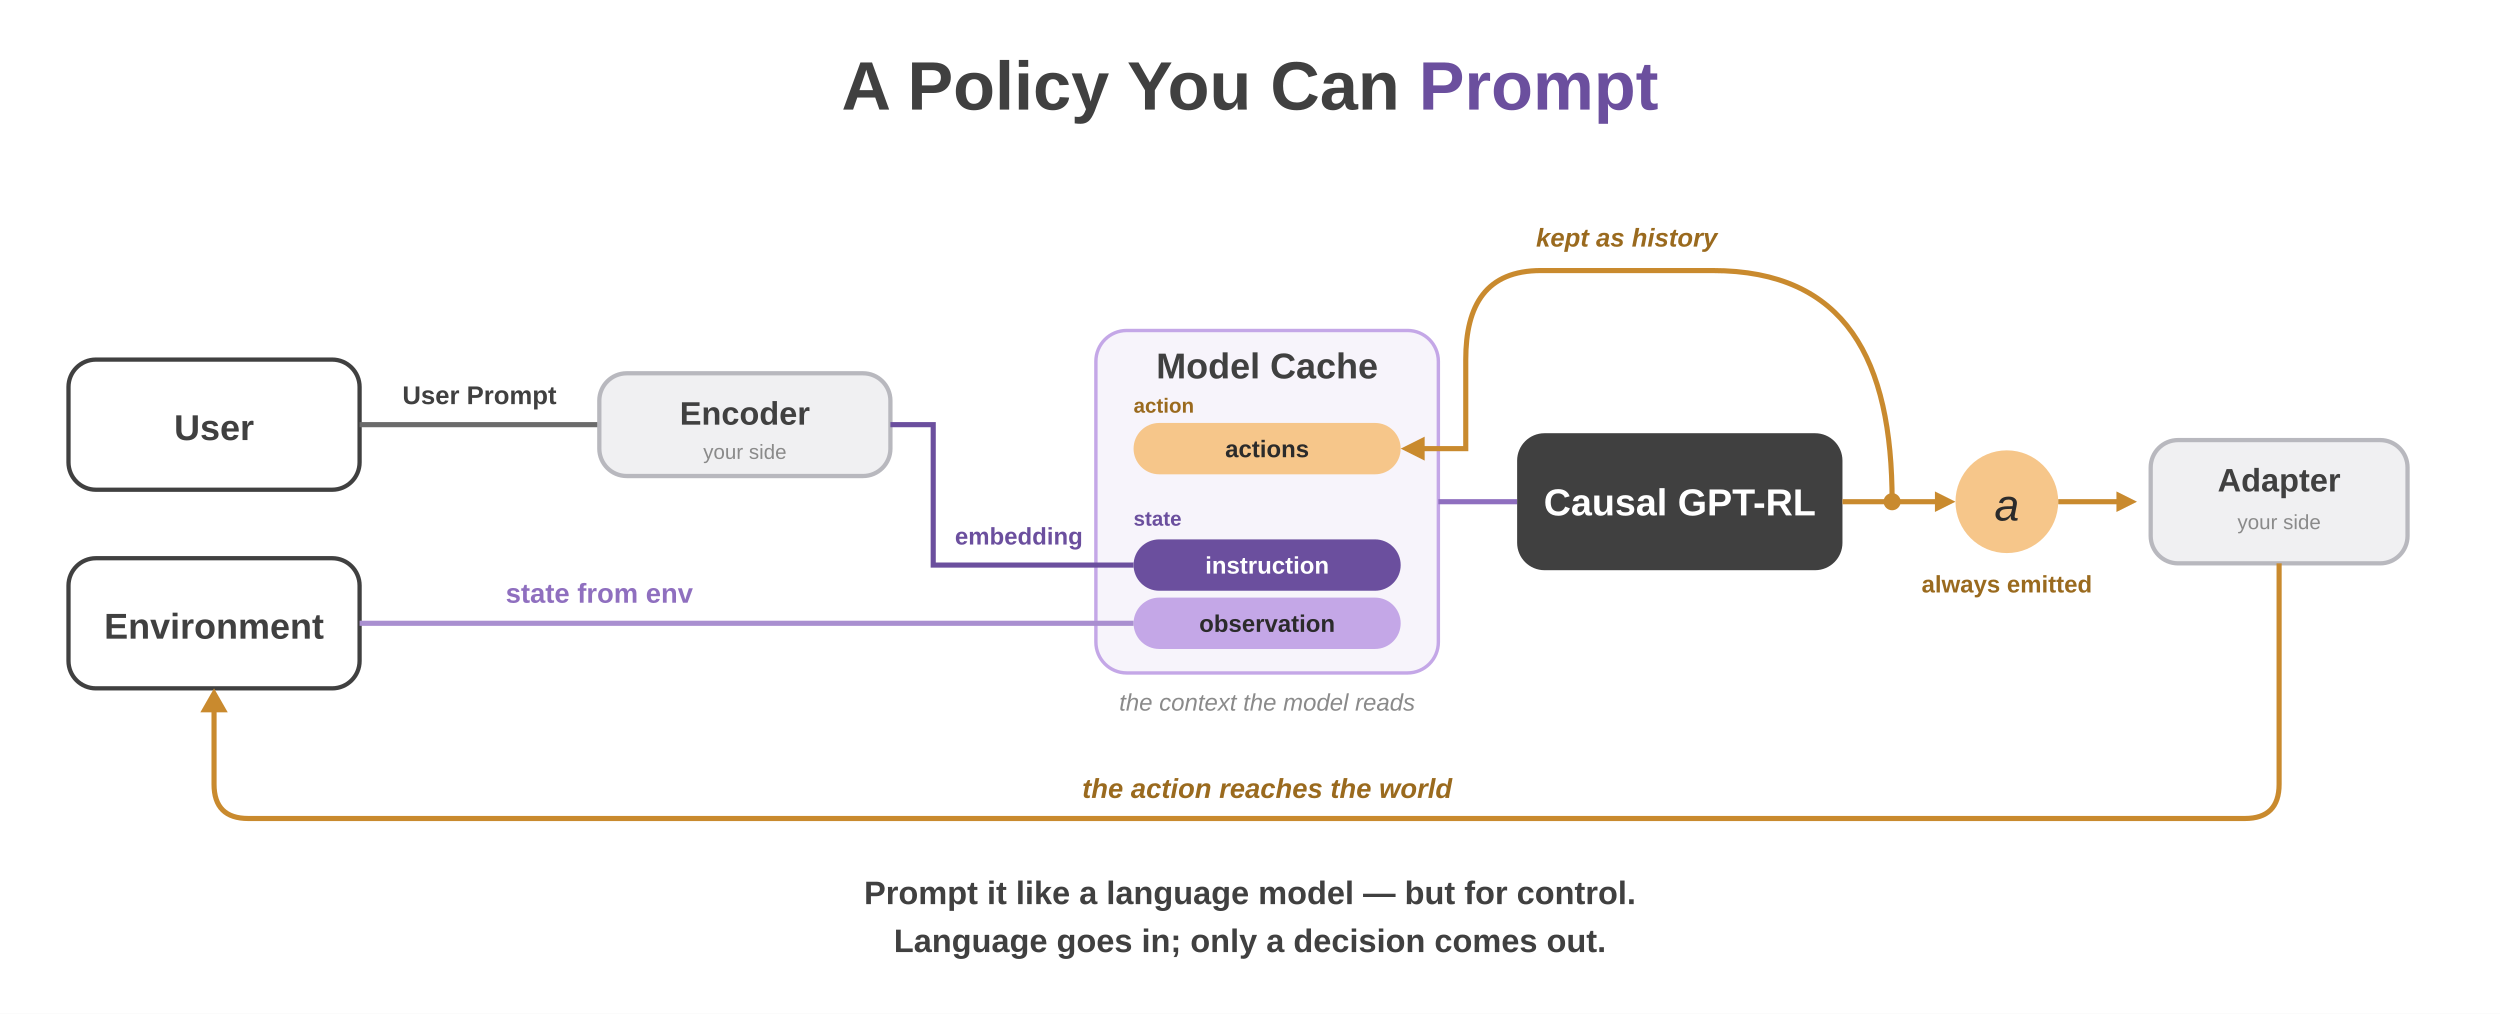
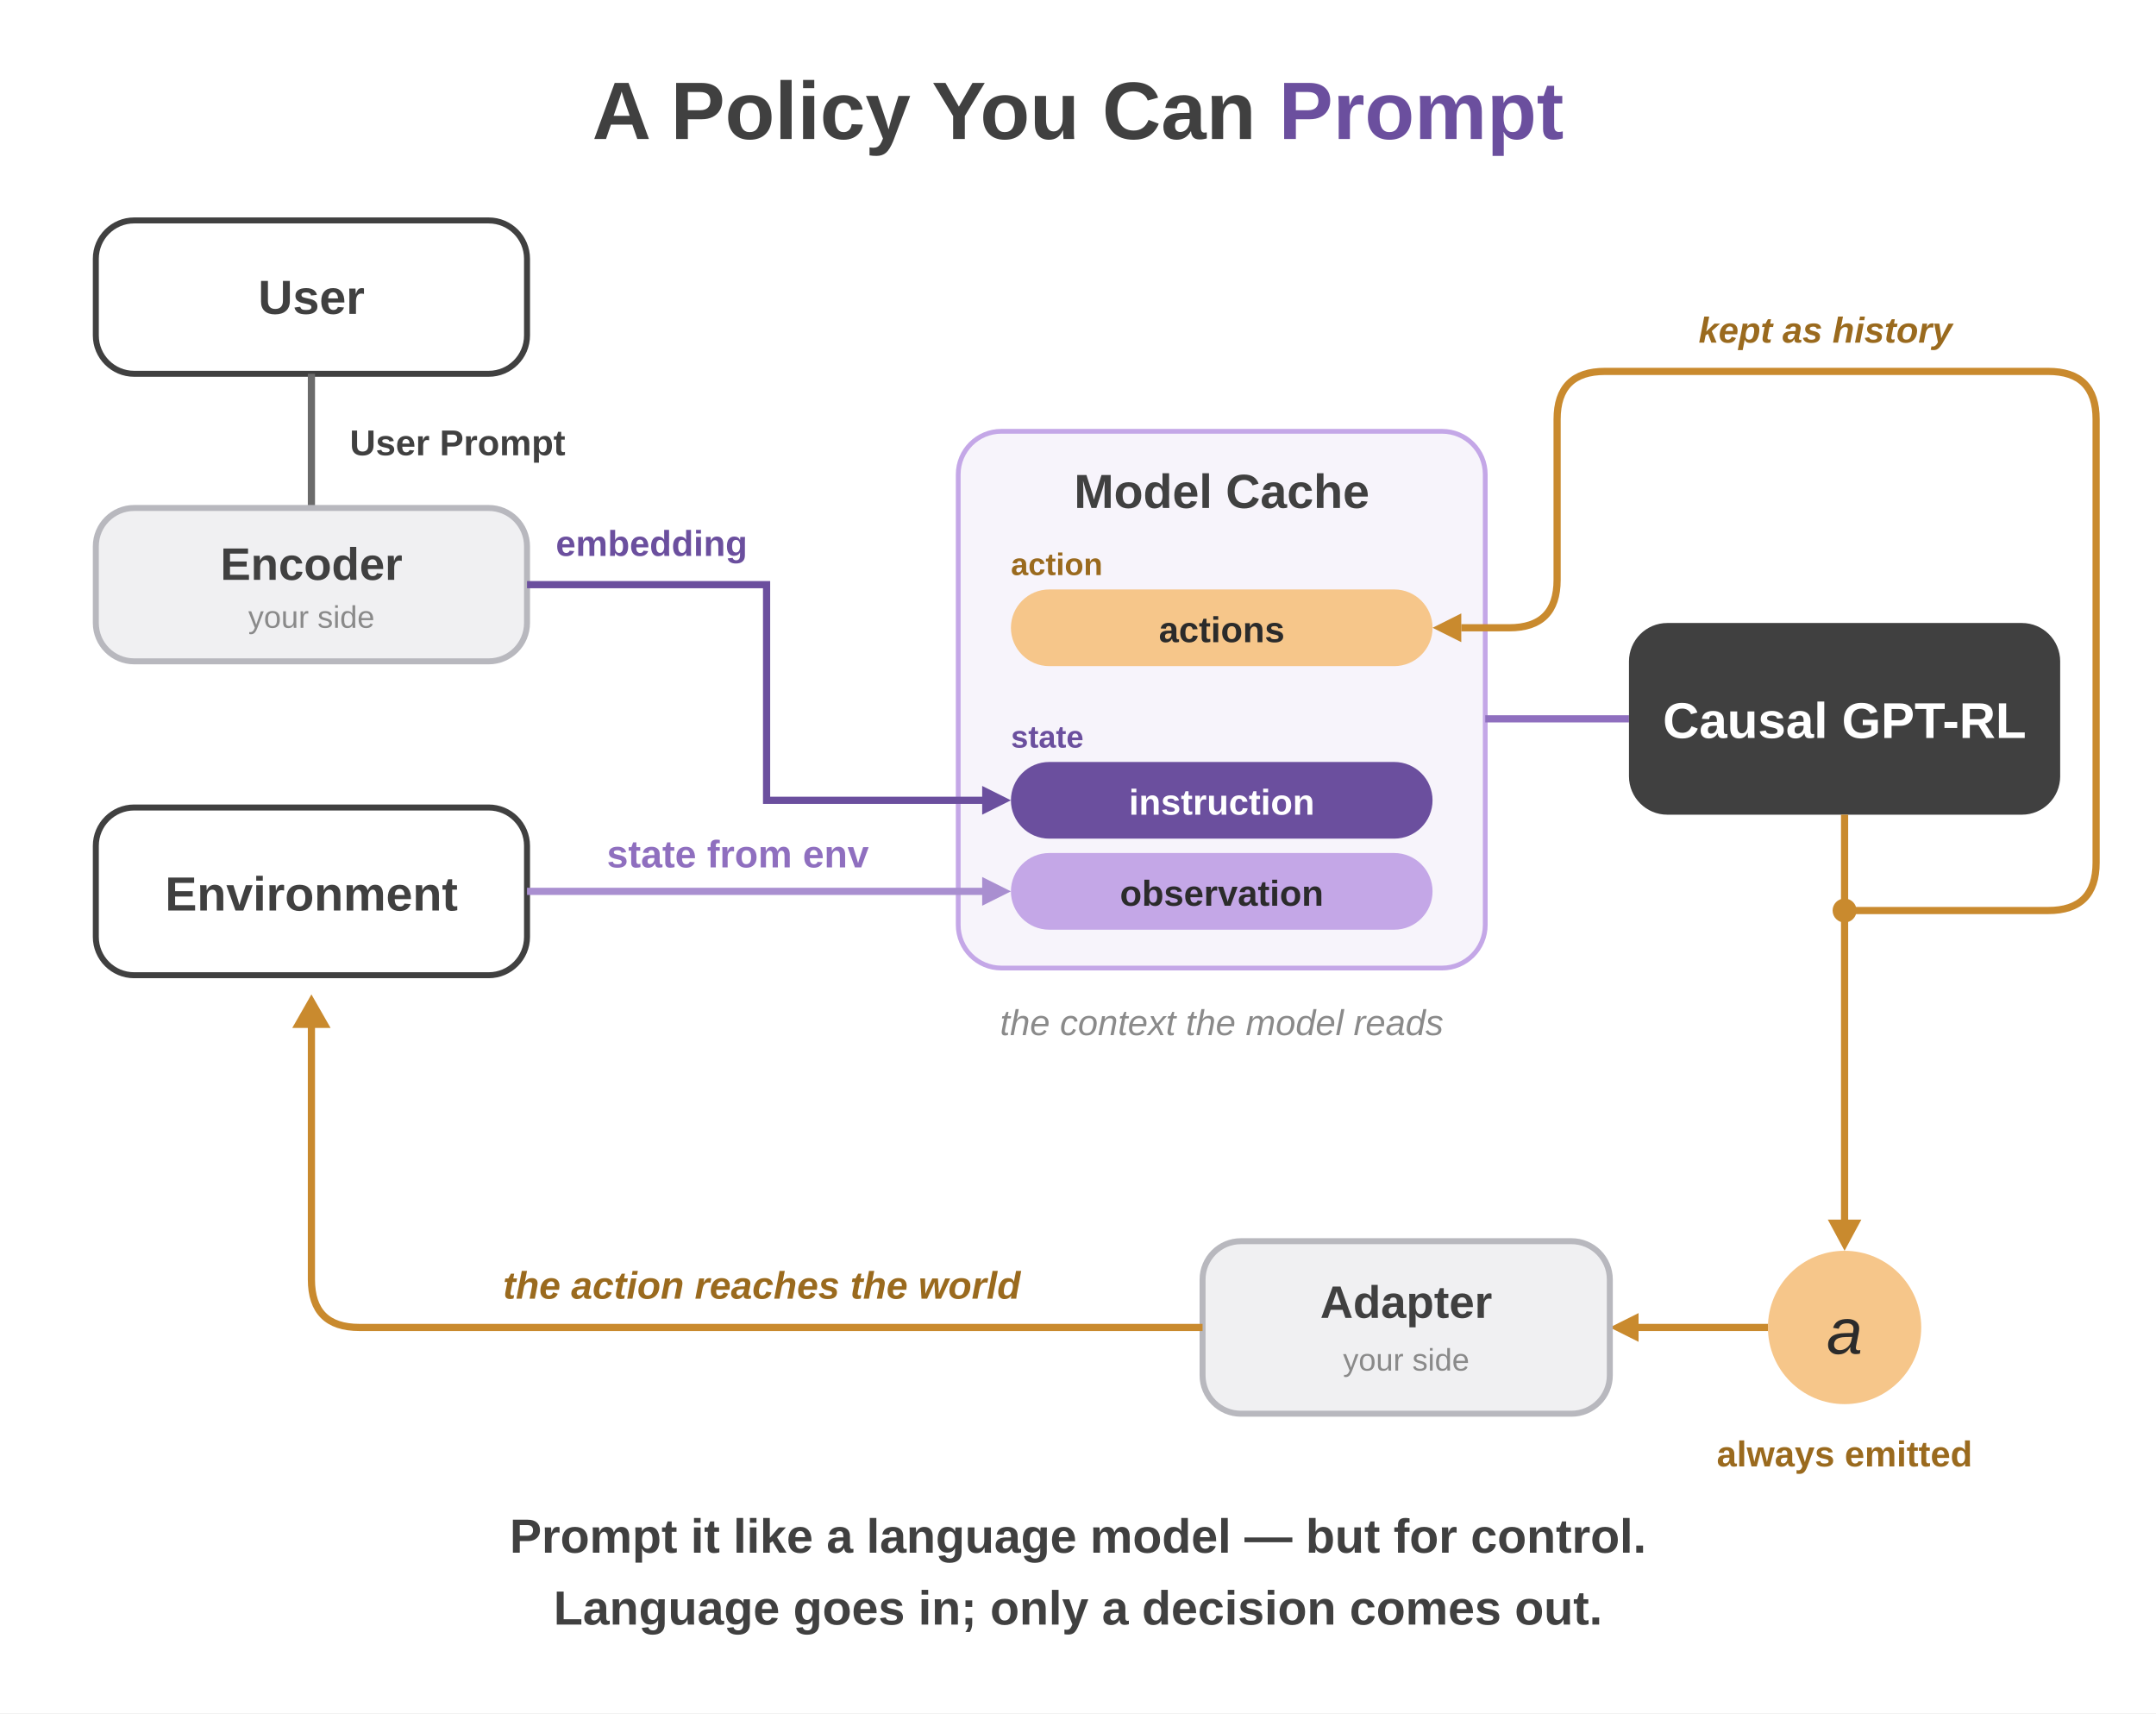
- <svg xmlns="http://www.w3.org/2000/svg" viewBox="0 0 1460 592" width="1460" height="592" font-family="Segoe UI, Arial, sans-serif">
-   <rect width="1460" height="592" fill="#ffffff" />
-   <text x="730" y="64" text-anchor="middle" font-size="40" font-weight="700" fill="#404040">A Policy You Can <tspan fill="#6b4f9e">Prompt</tspan>
+ <svg xmlns="http://www.w3.org/2000/svg" viewBox="0 0 900 715" width="900" height="715" font-family="Segoe UI, Arial, sans-serif">
+   <rect width="900" height="715" fill="#ffffff" />
+   <text x="450" y="58" text-anchor="middle" font-size="34" font-weight="700" fill="#404040">A Policy You Can <tspan fill="#6b4f9e">Prompt</tspan>
  </text>
-   <rect x="640" y="193" width="200" height="200" rx="18" fill="#f7f4fb" stroke="#c4a7e7" stroke-width="2" />
-   <text x="740" y="221" text-anchor="middle" font-size="21" font-weight="700" fill="#404040">Model Cache</text>
-   <text x="662" y="241" text-anchor="start" font-size="12" font-weight="700" fill="#9a6a1e">action</text>
-   <rect x="662" y="247" width="156" height="30" rx="15" fill="#f6c68a" />
-   <text x="740" y="267" text-anchor="middle" font-size="14" font-weight="600" fill="#2b2b2b">actions</text>
-   <text x="662" y="307" text-anchor="start" font-size="12" font-weight="700" fill="#6b4f9e">state</text>
-   <rect x="662" y="315" width="156" height="30" rx="15" fill="#6b4f9e" />
-   <text x="740" y="335" text-anchor="middle" font-size="14" font-weight="600" fill="#ffffff">instruction</text>
-   <rect x="662" y="349" width="156" height="30" rx="15" fill="#c4a7e7" />
-   <text x="740" y="369" text-anchor="middle" font-size="14" font-weight="600" fill="#2b2b2b">observation</text>
-   <text x="740" y="415" text-anchor="middle" font-size="14" font-style="italic" fill="#8a8a8a">the context the model reads</text>
-   <rect x="40" y="210" width="170" height="76" rx="16" fill="#ffffff" stroke="#404040" stroke-width="2.5" />
-   <text x="125" y="257" text-anchor="middle" font-size="21" font-weight="700" fill="#404040">User</text>
-   <path d="M210 248 H 350" fill="none" stroke="#6b6b6b" stroke-width="3" />
-   <text x="280" y="236" text-anchor="middle" font-size="15" font-weight="700" fill="#404040">User Prompt</text>
-   <rect x="350" y="218" width="170" height="60" rx="16" fill="#f0f0f2" stroke="#b8b8be" stroke-width="2.5" />
-   <text x="435" y="248" text-anchor="middle" font-size="19" font-weight="700" fill="#404040">Encoder</text>
-   <text x="435" y="268" text-anchor="middle" font-size="12" fill="#8a8a8a">your side</text>
-   <path d="M520 248 H 545 V 330 H 662" fill="none" stroke="#6b4f9e" stroke-width="3" />
-   <text x="595" y="318" text-anchor="middle" font-size="14" font-weight="700" fill="#6b4f9e">embedding</text>
-   <rect x="40" y="326" width="170" height="76" rx="16" fill="#ffffff" stroke="#404040" stroke-width="2.5" />
-   <text x="125" y="373" text-anchor="middle" font-size="21" font-weight="700" fill="#404040">Environment</text>
-   <path d="M210 364 H 662" fill="none" stroke="#a98fd0" stroke-width="3" />
-   <text x="350" y="352" text-anchor="middle" font-size="16" font-weight="700" fill="#8f6fbf">state from env</text>
-   <path d="M840 293 H 886" fill="none" stroke="#8f6fbf" stroke-width="3" />
-   <rect x="886" y="253" width="190" height="80" rx="16" fill="#404040" />
-   <text x="981" y="301" text-anchor="middle" font-size="22" font-weight="700" fill="#ffffff">Causal GPT-RL</text>
-   <path d="M1076 293 H 1134" fill="none" stroke="#c98a2e" stroke-width="3" />
-   <polygon points="1142,293 1130,287 1130,299" fill="#c98a2e" />
-   <path d="M1105 293 C 1105 210, 1078 158, 1000 158 H 900 C 868 158, 856 178, 856 210 V 262 H 830" fill="none" stroke="#c98a2e" stroke-width="3" />
-   <polygon points="818,262 832,255 832,269" fill="#c98a2e" />
-   <circle cx="1105" cy="293" r="5" fill="#c98a2e" />
-   <text x="950" y="144" text-anchor="middle" font-size="15" font-style="italic" font-weight="600" fill="#9a6a1e">kept as history</text>
-   <circle cx="1172" cy="293" r="30" fill="#f6c68a" />
-   <text x="1172" y="304" text-anchor="middle" font-size="26" font-style="italic" fill="#2b2b2b">a</text>
-   <text x="1172" y="346" text-anchor="middle" font-size="14" font-weight="600" fill="#9a6a1e">always emitted</text>
-   <path d="M1202 293 H 1240" fill="none" stroke="#c98a2e" stroke-width="3" />
-   <polygon points="1248,293 1236,287 1236,299" fill="#c98a2e" />
-   <rect x="1256" y="257" width="150" height="72" rx="16" fill="#f0f0f2" stroke="#b8b8be" stroke-width="2.5" />
-   <text x="1331" y="287" text-anchor="middle" font-size="19" font-weight="700" fill="#404040">Adapter</text>
-   <text x="1331" y="309" text-anchor="middle" font-size="12" fill="#8a8a8a">your side</text>
-   <path d="M1331 329 V 458 Q1331 478 1311 478 H 145 Q125 478 125 458 V 410" fill="none" stroke="#c98a2e" stroke-width="3" />
-   <polygon points="125,402 117,416 133,416" fill="#c98a2e" />
-   <text x="740" y="466" text-anchor="middle" font-size="16" font-style="italic" font-weight="600" fill="#9a6a1e">the action reaches the world</text>
-   <text x="730" y="528" text-anchor="middle" font-size="19" font-weight="700" fill="#404040">Prompt it like a language model — but for control.</text>
-   <text x="730" y="556" text-anchor="middle" font-size="19" font-weight="700" fill="#404040">Language goes in; only a decision comes out.</text>
+   <rect x="400" y="180" width="220" height="224" rx="18" fill="#f7f4fb" stroke="#c4a7e7" stroke-width="2" />
+   <text x="510" y="212" text-anchor="middle" font-size="20" font-weight="700" fill="#404040">Model Cache</text>
+   <text x="422" y="240" text-anchor="start" font-size="13" font-weight="700" fill="#9a6a1e">action</text>
+   <rect x="422" y="246" width="176" height="32" rx="16" fill="#f6c68a" />
+   <text x="510" y="268" text-anchor="middle" font-size="15" font-weight="600" fill="#2b2b2b">actions</text>
+   <text x="422" y="312" text-anchor="start" font-size="13" font-weight="700" fill="#6b4f9e">state</text>
+   <rect x="422" y="318" width="176" height="32" rx="16" fill="#6b4f9e" />
+   <text x="510" y="340" text-anchor="middle" font-size="15" font-weight="600" fill="#ffffff">instruction</text>
+   <rect x="422" y="356" width="176" height="32" rx="16" fill="#c4a7e7" />
+   <text x="510" y="378" text-anchor="middle" font-size="15" font-weight="600" fill="#2b2b2b">observation</text>
+   <text x="510" y="432" text-anchor="middle" font-size="15" font-style="italic" fill="#8a8a8a">the context the model reads</text>
+   <rect x="40" y="92" width="180" height="64" rx="16" fill="#ffffff" stroke="#404040" stroke-width="2.5" />
+   <text x="130" y="131" text-anchor="middle" font-size="20" font-weight="700" fill="#404040">User</text>
+   <path d="M130 156 V 212" fill="none" stroke="#6b6b6b" stroke-width="3" />
+   <text x="146" y="190" text-anchor="start" font-size="15" font-weight="700" fill="#404040">User Prompt</text>
+   <rect x="40" y="212" width="180" height="64" rx="16" fill="#f0f0f2" stroke="#b8b8be" stroke-width="2.5" />
+   <text x="130" y="242" text-anchor="middle" font-size="19" font-weight="700" fill="#404040">Encoder</text>
+   <text x="130" y="262" text-anchor="middle" font-size="13" fill="#8a8a8a">your side</text>
+   <path d="M220 244 H 320 V 334 H 412" fill="none" stroke="#6b4f9e" stroke-width="3" />
+   <polygon points="422,334 410,328 410,340" fill="#6b4f9e" />
+   <text x="272" y="232" text-anchor="middle" font-size="15" font-weight="700" fill="#6b4f9e">embedding</text>
+   <rect x="40" y="337" width="180" height="70" rx="16" fill="#ffffff" stroke="#404040" stroke-width="2.5" />
+   <text x="130" y="380" text-anchor="middle" font-size="20" font-weight="700" fill="#404040">Environment</text>
+   <path d="M220 372 H 412" fill="none" stroke="#a98fd0" stroke-width="3" />
+   <polygon points="422,372 410,366 410,378" fill="#a98fd0" />
+   <text x="308" y="362" text-anchor="middle" font-size="16" font-weight="700" fill="#8f6fbf">state from env</text>
+   <path d="M620 300 H 680" fill="none" stroke="#8f6fbf" stroke-width="3" />
+   <rect x="680" y="260" width="180" height="80" rx="16" fill="#404040" />
+   <text x="770" y="308" text-anchor="middle" font-size="21" font-weight="700" fill="#ffffff">Causal GPT-RL</text>
+   <path d="M770 340 V 512" fill="none" stroke="#c98a2e" stroke-width="3" />
+   <polygon points="770,522 763,509 777,509" fill="#c98a2e" />
+   <path d="M770 380 H 855 Q875 380 875 360 V 175 Q875 155 855 155 H 670 Q650 155 650 175 V 242 Q650 262 630 262 H 610" fill="none" stroke="#c98a2e" stroke-width="3" />
+   <polygon points="598,262 610,256 610,268" fill="#c98a2e" />
+   <circle cx="770" cy="380" r="5" fill="#c98a2e" />
+   <text x="762" y="143" text-anchor="middle" font-size="15" font-style="italic" font-weight="600" fill="#9a6a1e">kept as history</text>
+   <circle cx="770" cy="554" r="32" fill="#f6c68a" />
+   <text x="770" y="565" text-anchor="middle" font-size="27" font-style="italic" fill="#2b2b2b">a</text>
+   <text x="770" y="612" text-anchor="middle" font-size="15" font-weight="600" fill="#9a6a1e">always emitted</text>
+   <path d="M738 554 H 684" fill="none" stroke="#c98a2e" stroke-width="3" />
+   <polygon points="672,554 684,548 684,560" fill="#c98a2e" />
+   <rect x="502" y="518" width="170" height="72" rx="16" fill="#f0f0f2" stroke="#b8b8be" stroke-width="2.5" />
+   <text x="587" y="550" text-anchor="middle" font-size="19" font-weight="700" fill="#404040">Adapter</text>
+   <text x="587" y="572" text-anchor="middle" font-size="13" fill="#8a8a8a">your side</text>
+   <path d="M502 554 H 150 Q130 554 130 534 V 427" fill="none" stroke="#c98a2e" stroke-width="3" />
+   <polygon points="130,415 122,429 138,429" fill="#c98a2e" />
+   <text x="318" y="542" text-anchor="middle" font-size="16" font-style="italic" font-weight="600" fill="#9a6a1e">the action reaches the world</text>
+   <text x="450" y="648" text-anchor="middle" font-size="20" font-weight="700" fill="#404040">Prompt it like a language model — but for control.</text>
+   <text x="450" y="678" text-anchor="middle" font-size="20" font-weight="700" fill="#404040">Language goes in; only a decision comes out.</text>
</svg>
